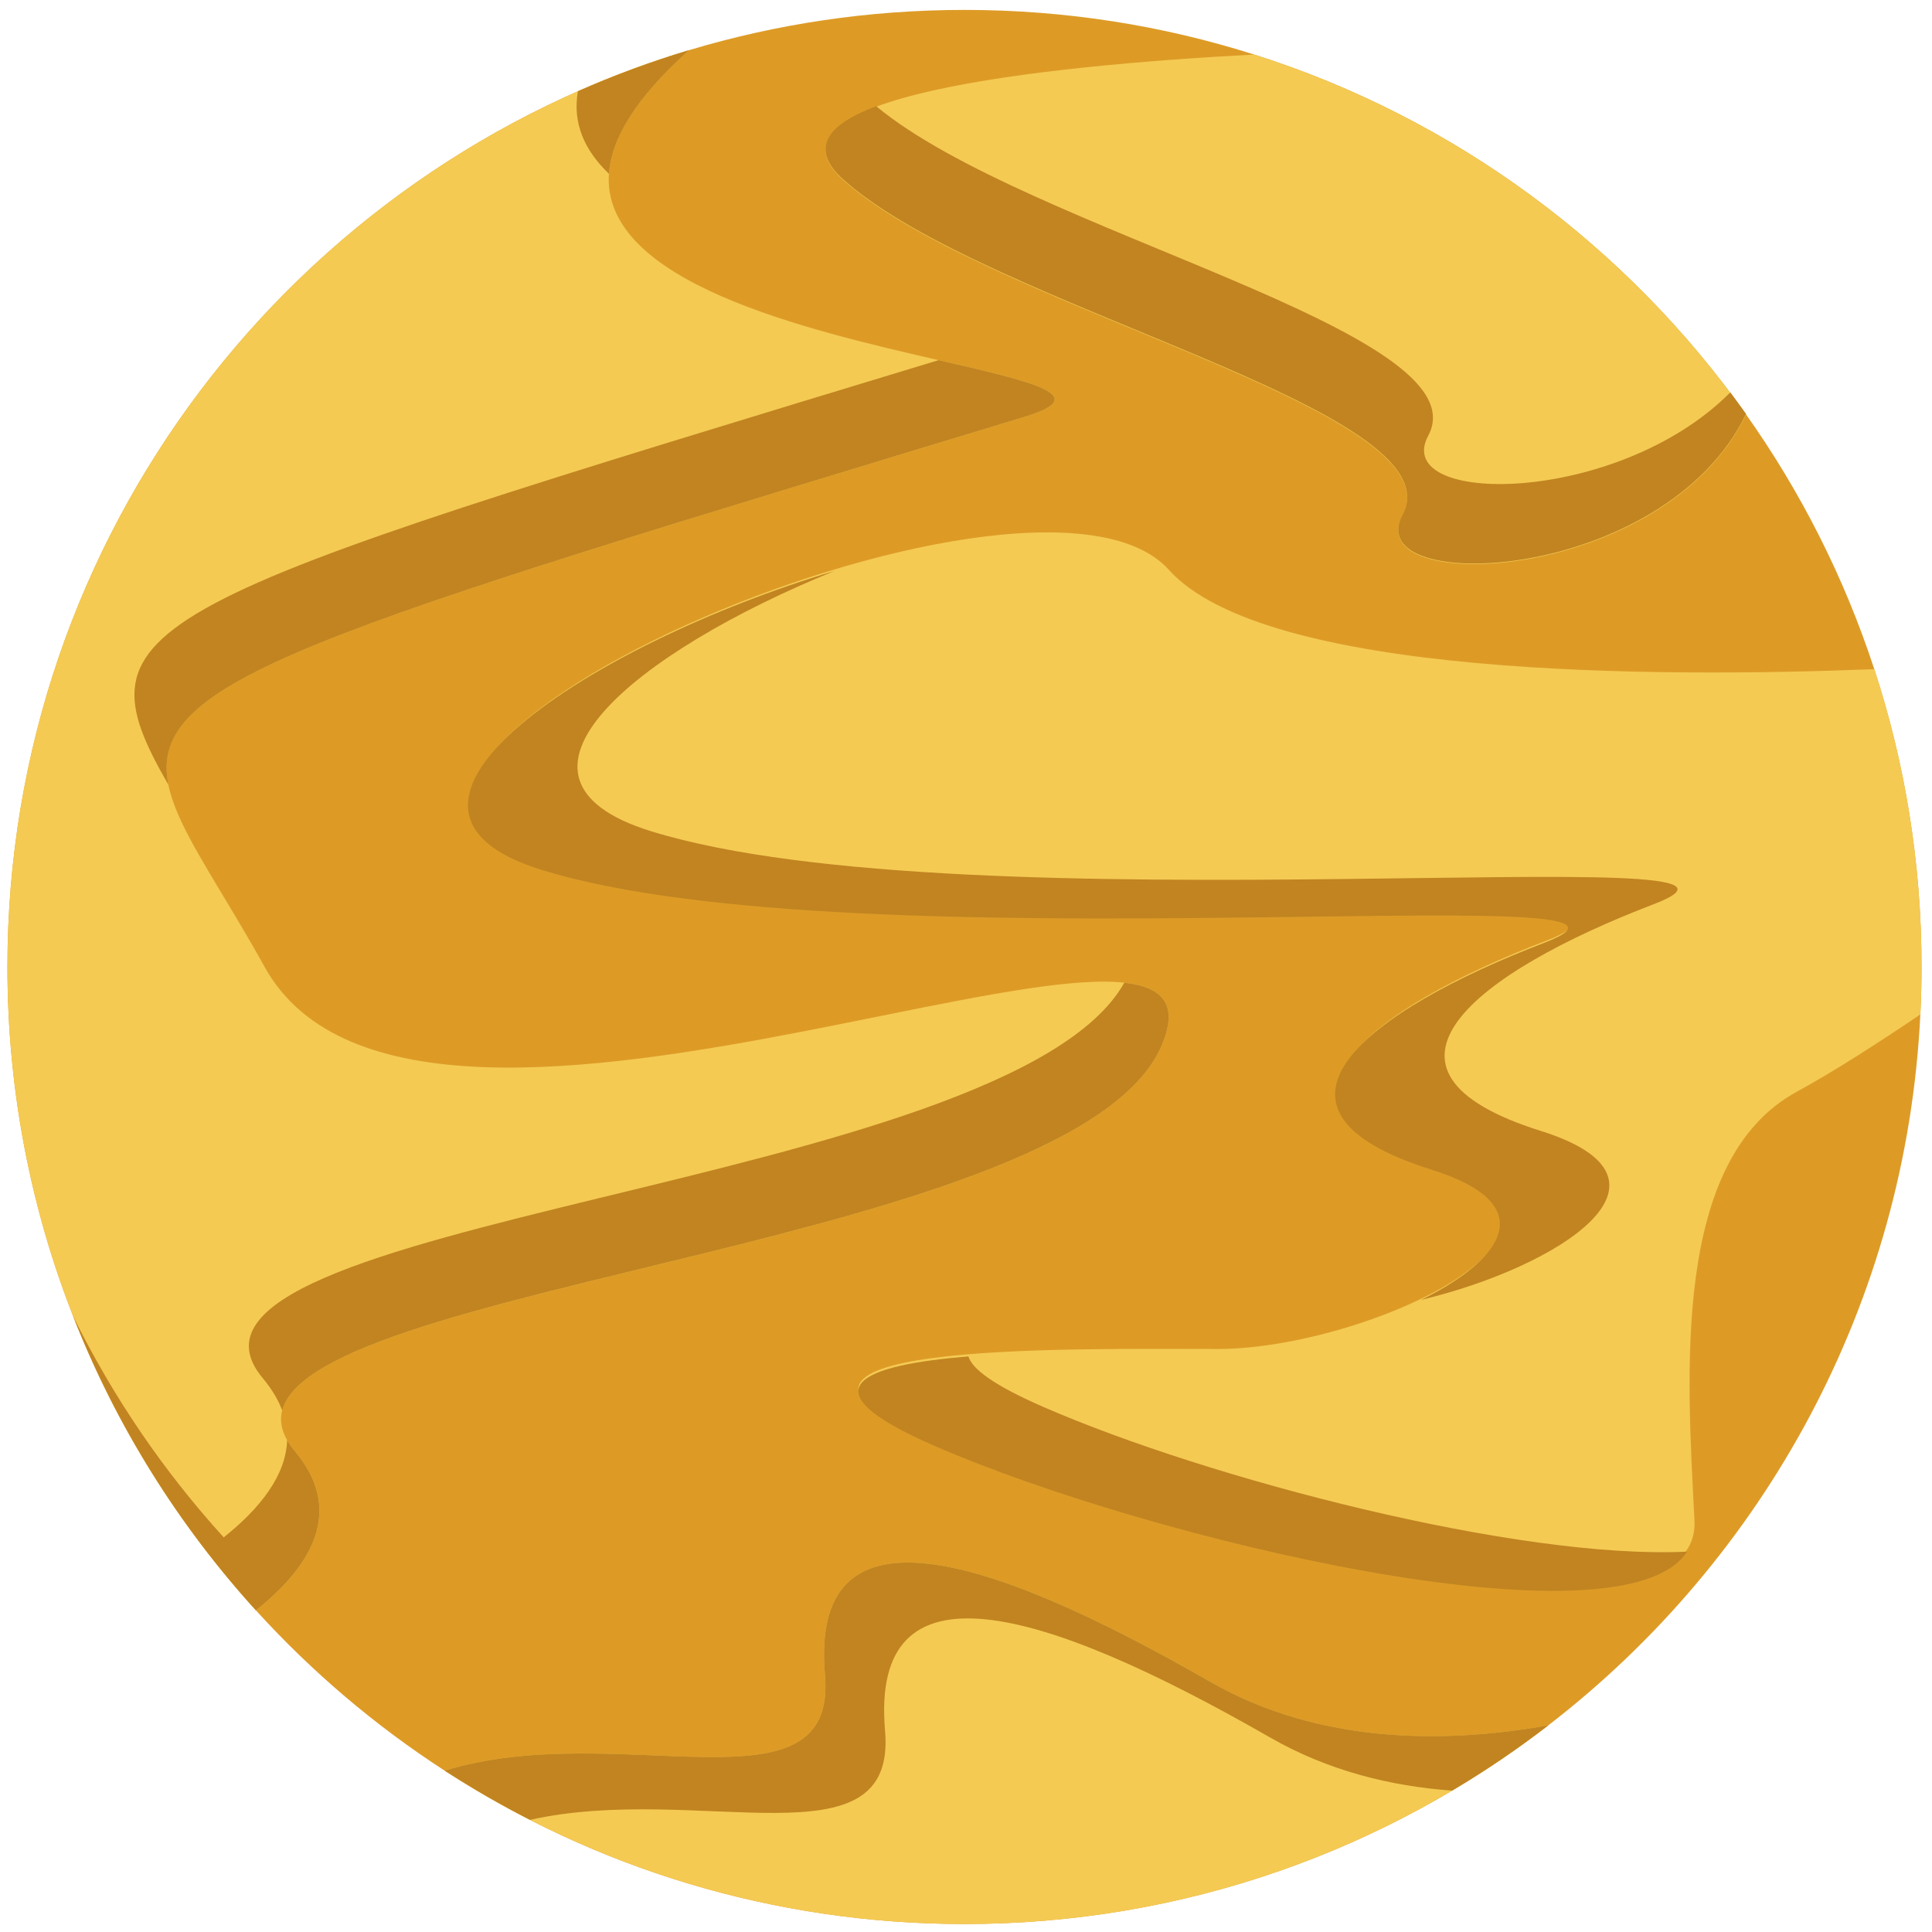
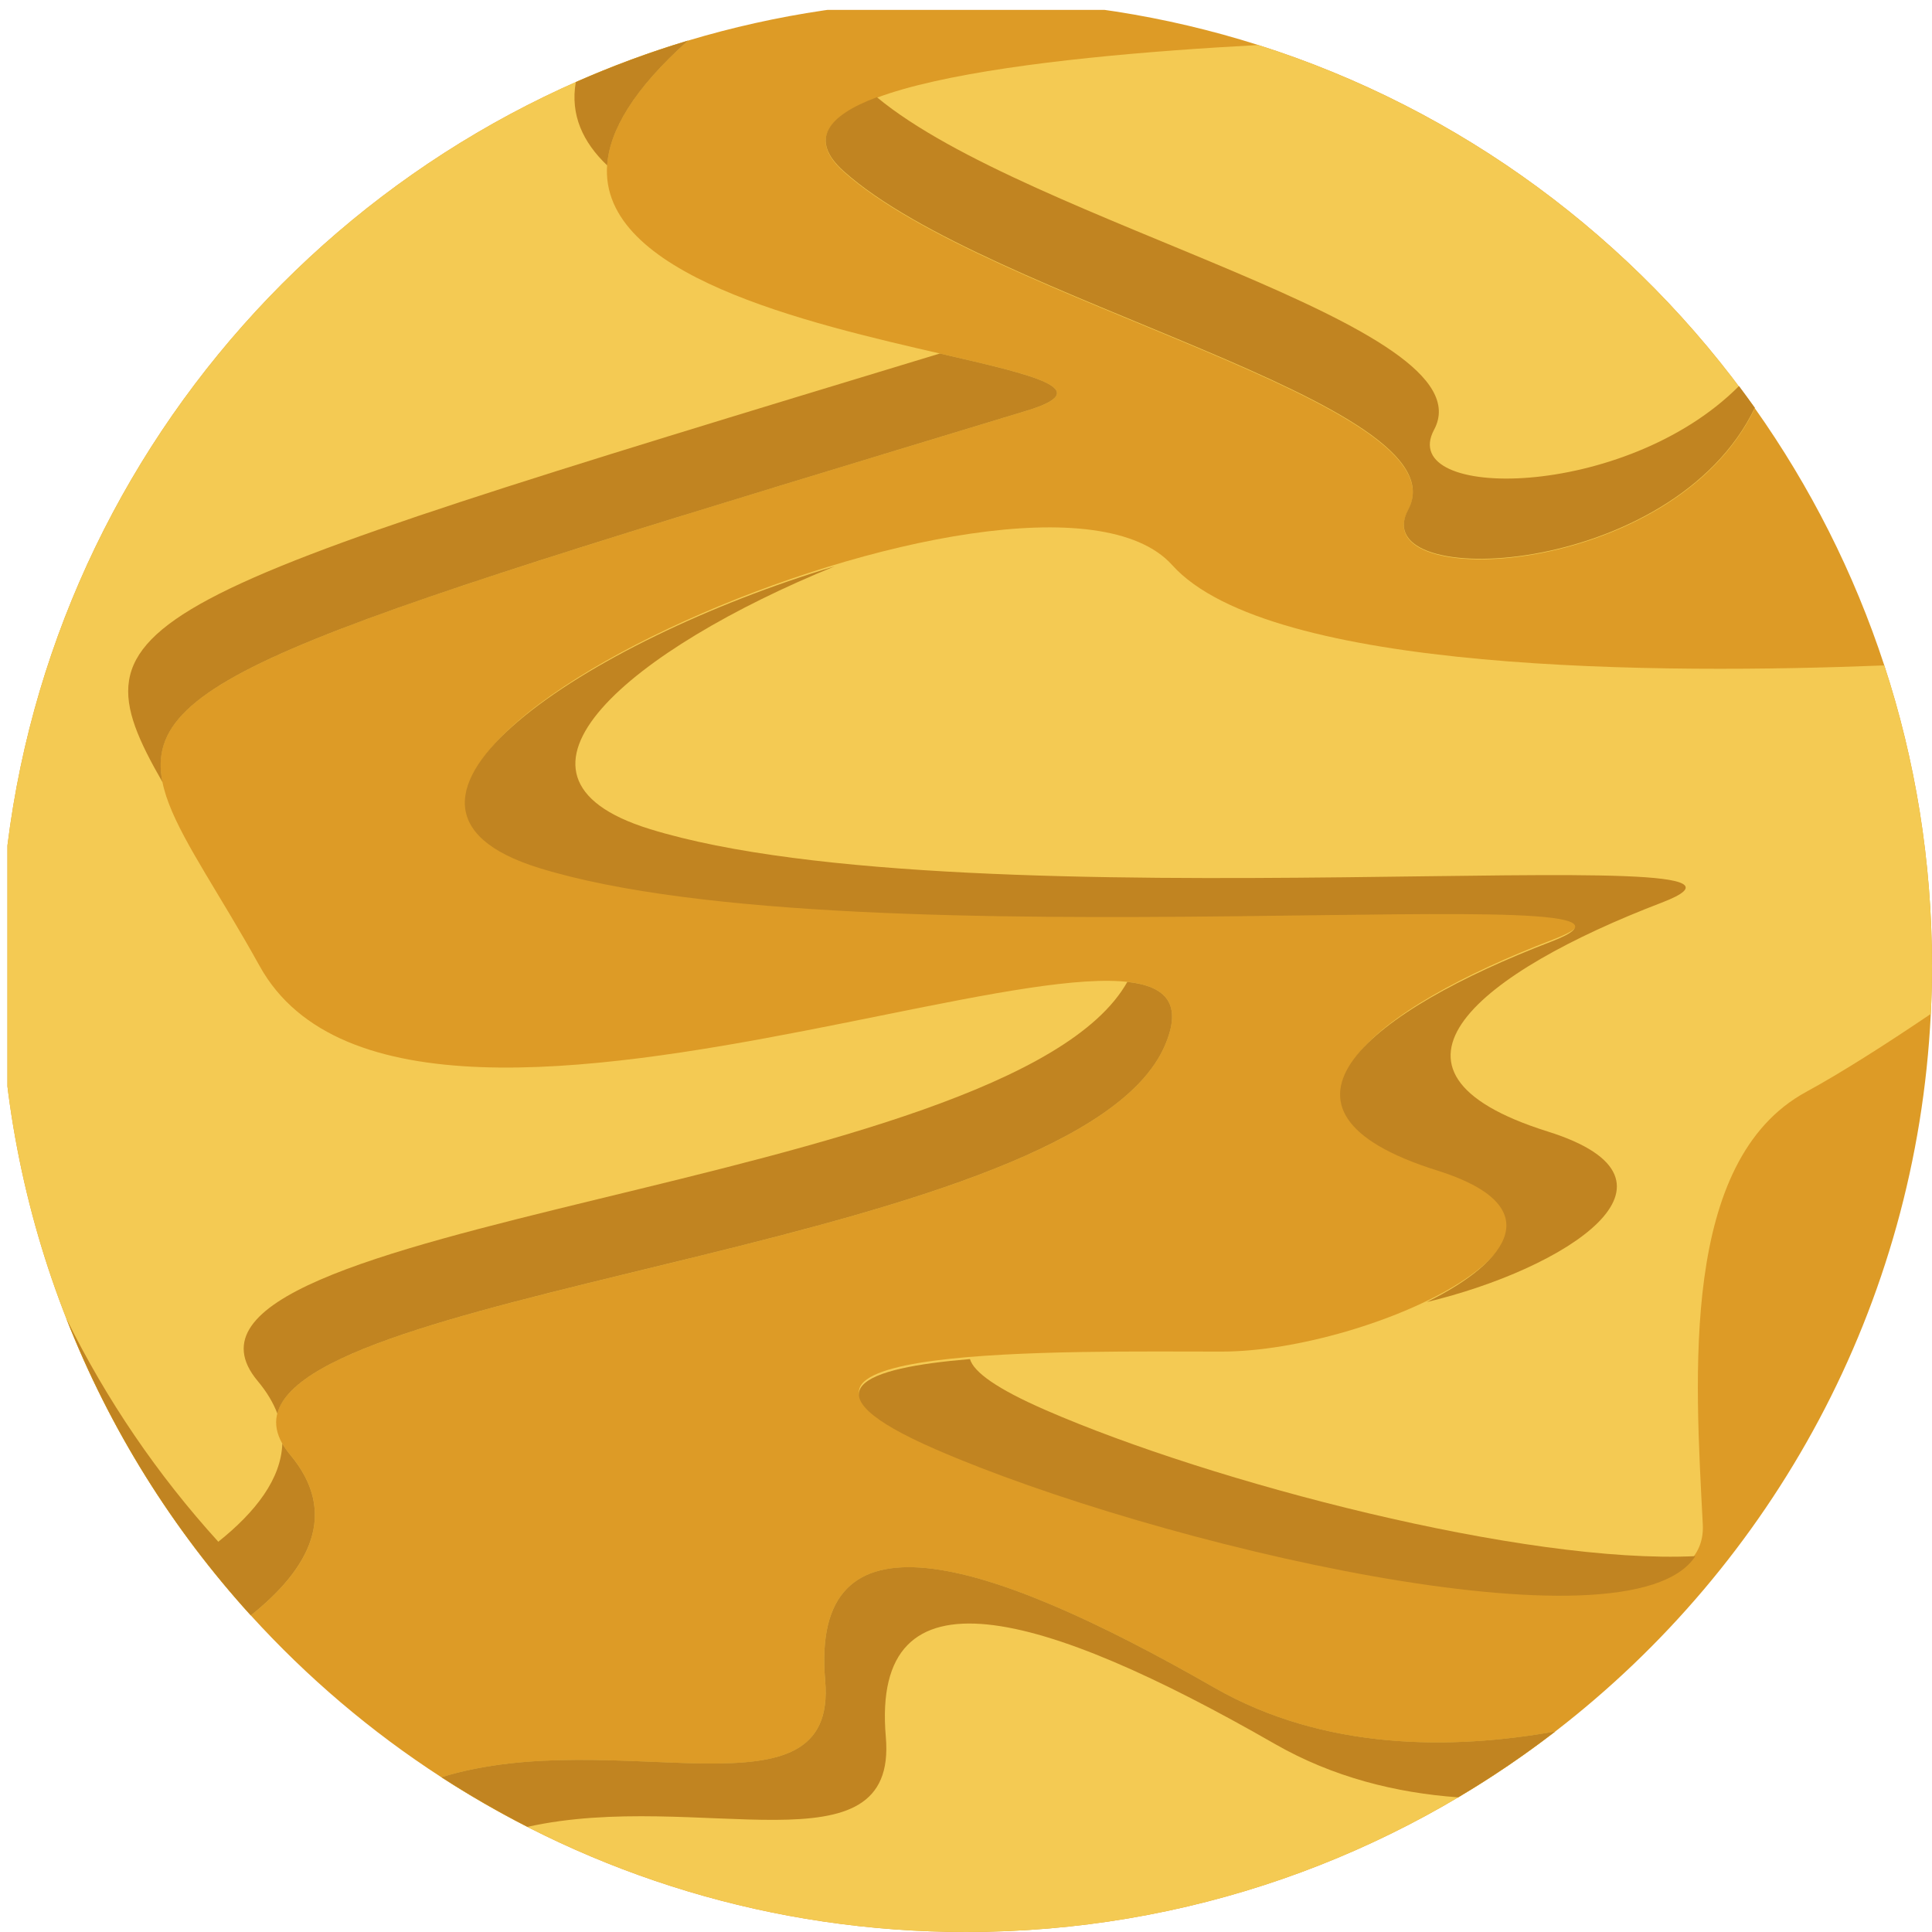
<svg xmlns="http://www.w3.org/2000/svg" style="isolation:isolate" viewBox="0 0 390 390" width="390pt" height="390pt">
  <defs>
-     <clipPath id="_clipPath_rciLY8IxwW92is86zaKwtpihFLIVXBBt">
+     <clipPath id="_clipPath_eXXd412TDUnnflRDKMXfY556hFDitSRX">
      <rect width="390" height="390" />
    </clipPath>
  </defs>
-   <g clip-path="url(#_clipPath_rciLY8IxwW92is86zaKwtpihFLIVXBBt)">
-     <clipPath id="_clipPath_ezHarb94pptehoZGePIik0dtO5T7iVBV">
-       <rect x="1.5" y="2" width="389" height="388" transform="matrix(1,0,0,1,0,0)" fill="rgb(255,255,255)" />
+   <g clip-path="url(#_clipPath_eXXd412TDUnnflRDKMXfY556hFDitSRX)">
+     <clipPath id="_clipPath_JYzsuGSddROod9riO85VOHY9Xo4kZ3tu">
+       <rect x="0" y="0" width="390" height="390" transform="matrix(1,0,0,1,0,0)" fill="rgb(255,255,255)" />
    </clipPath>
-     <g clip-path="url(#_clipPath_ezHarb94pptehoZGePIik0dtO5T7iVBV)">
+     <g clip-path="url(#_clipPath_JYzsuGSddROod9riO85VOHY9Xo4kZ3tu)">
      <g>
-         <g>
+         <clipPath id="_clipPath_f9i5UOjIoVltYT5tTBhMKdH2MGDqDlqR">
+           <rect x="1.5" y="2" width="389" height="388" transform="matrix(1,0,0,1,0,0)" fill="rgb(255,255,255)" />
+         </clipPath>
+         <g clip-path="url(#_clipPath_f9i5UOjIoVltYT5tTBhMKdH2MGDqDlqR)">
          <g>
-             <path d=" M 1.5 195.2 C 1.5 245.2 20.5 290.77 51.66 325.07 C 62.89 337.43 75.7 348.33 89.77 357.44 C 119.98 377.02 156.01 388.39 194.69 388.39 C 239.06 388.39 279.93 373.43 312.54 348.29 C 356 314.79 384.79 263.19 387.65 204.78 C 387.81 201.6 387.89 198.4 387.89 195.19 C 387.89 174.21 384.55 154 378.35 135.08 C 372.29 116.55 363.5 99.24 352.46 83.65 C 328.41 49.69 293.67 23.84 253.14 11 C 253.14 11 253.14 11 253.13 11 C 234.7 5.15 215.07 2 194.7 2 C 175.38 2 156.72 4.84 139.11 10.12 C 59.51 34 1.5 107.82 1.5 195.2 Z " fill="rgb(221,155,38)" />
            <g>
              <g>
-                 <path d=" M 1.5 195.2 C 1.5 245.2 20.5 290.77 51.66 325.07 C 63.39 315.72 69.35 304.67 59.53 292.94 C 32.04 260.1 215.31 254.76 234.4 211.23 C 253.49 167.7 84.73 251.7 53.42 195.19 C 22.11 138.68 1.39 146.55 206.82 84.14 C 247.2 71.87 69.87 72 139.09 10.12 C 59.51 34 1.5 107.82 1.5 195.2 Z " fill="rgb(244,202,83)" />
+                 <g>
+                   <path d=" M 0 195.005 C 0 245.472 19.178 291.468 50.629 326.088 C 61.964 338.564 74.893 349.566 89.095 358.761 C 119.587 378.524 155.954 390 194.995 390 C 239.779 390 281.031 374.9 313.946 349.525 C 357.812 315.712 386.871 263.63 389.758 204.675 C 389.919 201.465 390 198.235 390 194.995 C 390 173.819 386.629 153.42 380.371 134.323 C 374.254 115.62 365.382 98.149 354.239 82.413 C 329.964 48.136 294.9 22.044 253.991 9.084 C 253.991 9.084 253.991 9.084 253.981 9.084 C 235.379 3.179 215.565 0 195.005 0 C 175.505 0 156.67 2.867 138.896 8.196 C 58.552 32.299 0 106.809 0 195.005 Z " fill="rgb(221,155,38)" />
+                   <g>
+                     <g>
+                       <path d=" M 0 195.005 C 0 245.472 19.178 291.468 50.629 326.088 C 62.468 316.651 68.484 305.498 58.572 293.658 C 30.825 260.511 215.808 255.122 235.076 211.185 C 254.344 167.248 84.008 252.033 52.405 194.995 C 20.803 137.957 -0.111 145.901 207.238 82.907 C 247.996 70.523 69.009 70.654 138.875 8.196 C 58.552 32.299 0 106.809 0 195.005 Z " fill="rgb(244,202,83)" />
+                     </g>
+                   </g>
+                   <g>
+                     <path d=" M 122.565 33.389 C 123.039 26.354 127.864 18.057 138.886 8.196 C 131.124 10.527 123.564 13.333 116.236 16.563 C 115.085 23.164 117.649 28.696 122.565 33.389 Z " fill="rgb(193,132,33)" />
+                     <path d=" M 32.804 157.892 C 28.443 136.443 61.307 127.248 207.248 82.907 C 221.43 78.598 209.005 75.802 189.726 71.361 C 24.8 121.444 13.646 124.583 32.804 157.892 Z " fill="rgb(193,132,33)" />
+                     <path d=" M 56.987 291.397 C 56.765 298.523 51.598 305.215 44.068 311.221 C 31.855 297.776 21.489 282.616 13.384 266.144 C 22.115 288.42 34.822 308.687 50.629 326.088 C 62.468 316.651 68.484 305.498 58.572 293.658 C 57.936 292.891 57.411 292.134 56.987 291.397 Z " fill="rgb(193,132,33)" />
+                     <path d=" M 227.566 198.205 C 203.897 240.405 24.678 246.118 52.022 278.781 C 53.879 281.001 55.181 283.201 55.988 285.361 C 62.67 259.23 217.544 251.175 235.086 211.185 C 238.77 202.767 235.5 199.073 227.566 198.205 Z " fill="rgb(193,132,33)" />
+                   </g>
+                   <g>
+                     <g>
+                       <path d=" M 170.337 34.691 C 199.628 60.894 295.798 81.454 284.241 103.044 C 275.389 119.557 337.605 117.043 354.239 82.423 C 329.964 48.146 294.9 22.054 253.991 9.094 C 253.991 9.094 253.991 9.094 253.981 9.094 C 210.115 11.436 151.401 17.744 170.337 34.691 Z " fill="rgb(244,202,83)" />
+                     </g>
+                   </g>
+                   <path d=" M 289.49 86.743 C 300.875 65.496 207.854 45.239 177.008 19.622 C 167.077 23.336 163.211 28.211 170.337 34.58 C 199.628 60.783 295.798 81.343 284.241 102.933 C 275.389 119.446 337.605 116.932 354.239 82.312 C 353.189 80.838 352.119 79.385 351.039 77.931 C 327.996 101.076 281.778 101.126 289.49 86.743 Z " fill="rgb(193,132,33)" />
+                   <g>
+                     <g>
+                       <path d=" M 188.838 292.114 C 236.62 312.927 345.276 337.817 343.732 307.759 C 342.187 277.701 339.129 234.309 364.565 220.43 C 371.68 216.555 380.603 210.862 389.758 204.675 C 389.919 201.465 390 198.235 390 194.995 C 390 173.819 386.629 153.42 380.371 134.323 C 335.909 136.09 256.323 135.969 236.62 114.066 C 208.873 83.241 44.522 154.732 109.261 174.768 C 174.001 194.803 349.778 175.767 313.552 189.645 C 277.327 203.514 251.266 223.519 290.58 235.843 C 329.884 248.177 276.711 272.835 246.643 272.835 C 216.585 272.846 141.046 271.301 188.838 292.114 Z " fill="rgb(244,202,83)" />
+                     </g>
+                   </g>
+                   <g>
+                     <path d=" M 313.108 190.09 C 276.883 203.958 250.822 223.963 290.136 236.287 C 312.805 243.403 304.711 254.617 288.026 262.833 C 315.894 256.191 344.024 238.326 312.442 228.414 C 273.138 216.08 299.189 196.085 335.415 182.217 C 371.64 168.348 195.873 187.385 131.124 167.339 C 96.332 156.569 127.712 130.932 168.49 114.318 C 118.638 129.236 67.838 162.534 108.817 175.212 C 173.567 195.257 349.334 176.211 313.108 190.09 Z " fill="rgb(193,132,33)" />
+                     <path d=" M 211.144 284.675 C 201.162 280.335 196.57 276.964 195.802 274.349 C 174.324 276.126 161.697 280.739 188.828 292.548 C 232.977 311.776 329.066 334.486 342.228 314.128 C 307.799 315.793 244.574 299.24 211.144 284.675 Z " fill="rgb(193,132,33)" />
+                   </g>
+                   <g>
+                     <g>
+                       <path d=" M 89.105 358.761 C 119.597 378.524 155.964 390 195.005 390 C 239.79 390 281.041 374.9 313.956 349.525 C 293.053 353.26 267.355 353.432 245.109 340.673 C 198.094 313.694 163.493 303.802 166.572 339.26 C 169.136 368.763 124.482 347.86 89.105 358.761 Z " fill="rgb(244,202,83)" />
+                     </g>
+                   </g>
+                   <path d=" M 178.815 350.626 C 175.737 315.167 210.337 325.069 257.352 352.039 C 269.131 358.791 281.869 361.92 294.355 362.818 C 301.168 358.781 307.718 354.33 313.956 349.515 C 293.053 353.25 267.355 353.421 245.109 340.663 C 198.094 313.684 163.493 303.792 166.572 339.25 C 169.136 368.753 124.492 347.85 89.105 358.751 C 94.707 362.374 100.5 365.725 106.476 368.774 C 140.884 361.113 181.258 378.726 178.815 350.626 Z " fill="rgb(193,132,33)" />
+                 </g>
              </g>
            </g>
-             <g>
-               <path d=" M 122.93 35.08 C 123.4 28.11 128.18 19.89 139.1 10.12 C 131.41 12.43 123.92 15.21 116.66 18.41 C 115.52 24.95 118.06 30.43 122.93 35.08 Z " fill="rgb(193,132,33)" />
-               <path d=" M 34 158.43 C 29.68 137.18 62.24 128.07 206.83 84.14 C 220.88 79.87 208.57 77.1 189.47 72.7 C 26.07 122.32 15.02 125.43 34 158.43 Z " fill="rgb(193,132,33)" />
-               <path d=" M 57.96 290.7 C 57.74 297.76 52.62 304.39 45.16 310.34 C 33.06 297.02 22.79 282 14.76 265.68 C 23.41 287.75 36 307.83 51.66 325.07 C 63.39 315.72 69.35 304.67 59.53 292.94 C 58.9 292.18 58.38 291.43 57.96 290.7 Z " fill="rgb(193,132,33)" />
-               <path d=" M 226.96 198.37 C 203.51 240.18 25.95 245.84 53.04 278.2 C 54.88 280.4 56.17 282.58 56.97 284.72 C 63.59 258.83 217.03 250.85 234.41 211.23 C 238.06 202.89 234.82 199.23 226.96 198.37 Z " fill="rgb(193,132,33)" />
-             </g>
-             <g>
-               <g>
-                 <path d=" M 170.26 36.37 C 199.28 62.33 294.56 82.7 283.11 104.09 C 274.34 120.45 335.98 117.96 352.46 83.66 C 328.41 49.7 293.67 23.85 253.14 11.01 C 253.14 11.01 253.14 11.01 253.13 11.01 C 209.67 13.33 151.5 19.58 170.26 36.37 Z " fill="rgb(244,202,83)" />
-               </g>
-             </g>
-             <path d=" M 288.31 87.94 C 299.59 66.89 207.43 46.82 176.87 21.44 C 167.03 25.12 163.2 29.95 170.26 36.26 C 199.28 62.22 294.56 82.59 283.11 103.98 C 274.34 120.34 335.98 117.85 352.46 83.55 C 351.42 82.09 350.36 80.65 349.29 79.21 C 326.46 102.14 280.67 102.19 288.31 87.94 Z " fill="rgb(193,132,33)" />
-             <g>
-               <g>
-                 <path d=" M 188.59 291.41 C 235.93 312.03 343.58 336.69 342.05 306.91 C 340.52 277.13 337.49 234.14 362.69 220.39 C 369.74 216.55 378.58 210.91 387.65 204.78 C 387.81 201.6 387.89 198.4 387.89 195.19 C 387.89 174.21 384.55 154 378.35 135.08 C 334.3 136.83 255.45 136.71 235.93 115.01 C 208.44 84.47 45.61 155.3 109.75 175.15 C 173.89 195 348.04 176.14 312.15 189.89 C 276.26 203.63 250.44 223.45 289.39 235.66 C 328.33 247.88 275.65 272.31 245.86 272.31 C 216.08 272.32 141.24 270.79 188.59 291.41 Z " fill="rgb(244,202,83)" />
-               </g>
-             </g>
-             <g>
-               <path d=" M 311.71 190.33 C 275.82 204.07 250 223.89 288.95 236.1 C 311.41 243.15 303.39 254.26 286.86 262.4 C 314.47 255.82 342.34 238.12 311.05 228.3 C 272.11 216.08 297.92 196.27 333.81 182.53 C 369.7 168.79 195.56 187.65 131.41 167.79 C 96.94 157.12 128.03 131.72 168.43 115.26 C 119.04 130.04 68.71 163.03 109.31 175.59 C 173.46 195.45 347.6 176.58 311.71 190.33 Z " fill="rgb(193,132,33)" />
-               <path d=" M 210.69 284.04 C 200.8 279.74 196.25 276.4 195.49 273.81 C 174.21 275.57 161.7 280.14 188.58 291.84 C 232.32 310.89 327.52 333.39 340.56 313.22 C 306.45 314.87 243.81 298.47 210.69 284.04 Z " fill="rgb(193,132,33)" />
-             </g>
-             <g>
-               <g>
-                 <path d=" M 89.78 357.44 C 119.99 377.02 156.02 388.39 194.7 388.39 C 239.07 388.39 279.94 373.43 312.55 348.29 C 291.84 351.99 266.38 352.16 244.34 339.52 C 197.76 312.79 163.48 302.99 166.53 338.12 C 169.07 367.35 124.83 346.64 89.78 357.44 Z " fill="rgb(244,202,83)" />
-               </g>
-             </g>
-             <path d=" M 178.66 349.38 C 175.61 314.25 209.89 324.06 256.47 350.78 C 268.14 357.47 280.76 360.57 293.13 361.46 C 299.88 357.46 306.37 353.05 312.55 348.28 C 291.84 351.98 266.38 352.15 244.34 339.51 C 197.76 312.78 163.48 302.98 166.53 338.11 C 169.07 367.34 124.84 346.63 89.78 357.43 C 95.33 361.02 101.07 364.34 106.99 367.36 C 141.08 359.77 181.08 377.22 178.66 349.38 Z " fill="rgb(193,132,33)" />
          </g>
        </g>
      </g>
    </g>
  </g>
</svg>
